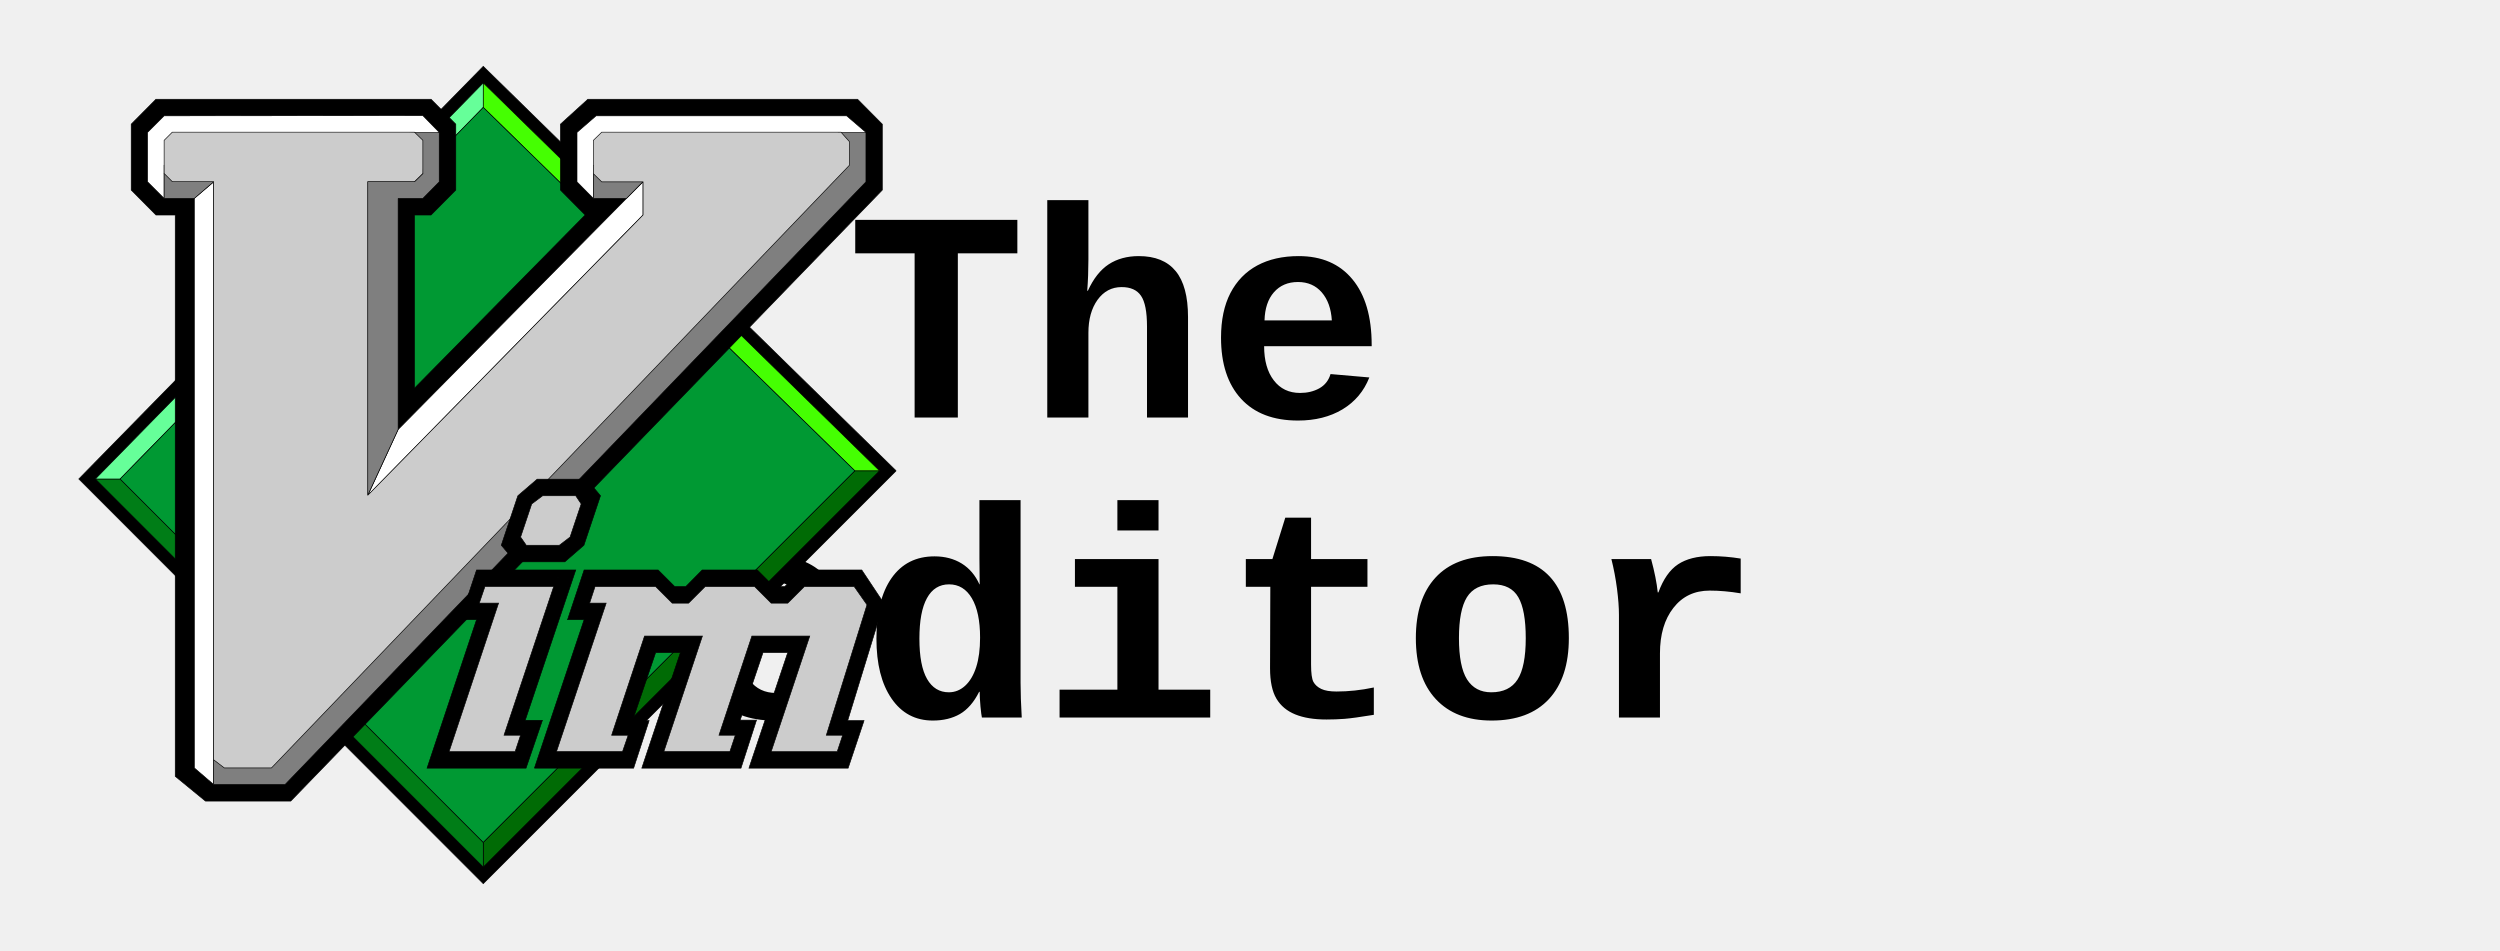
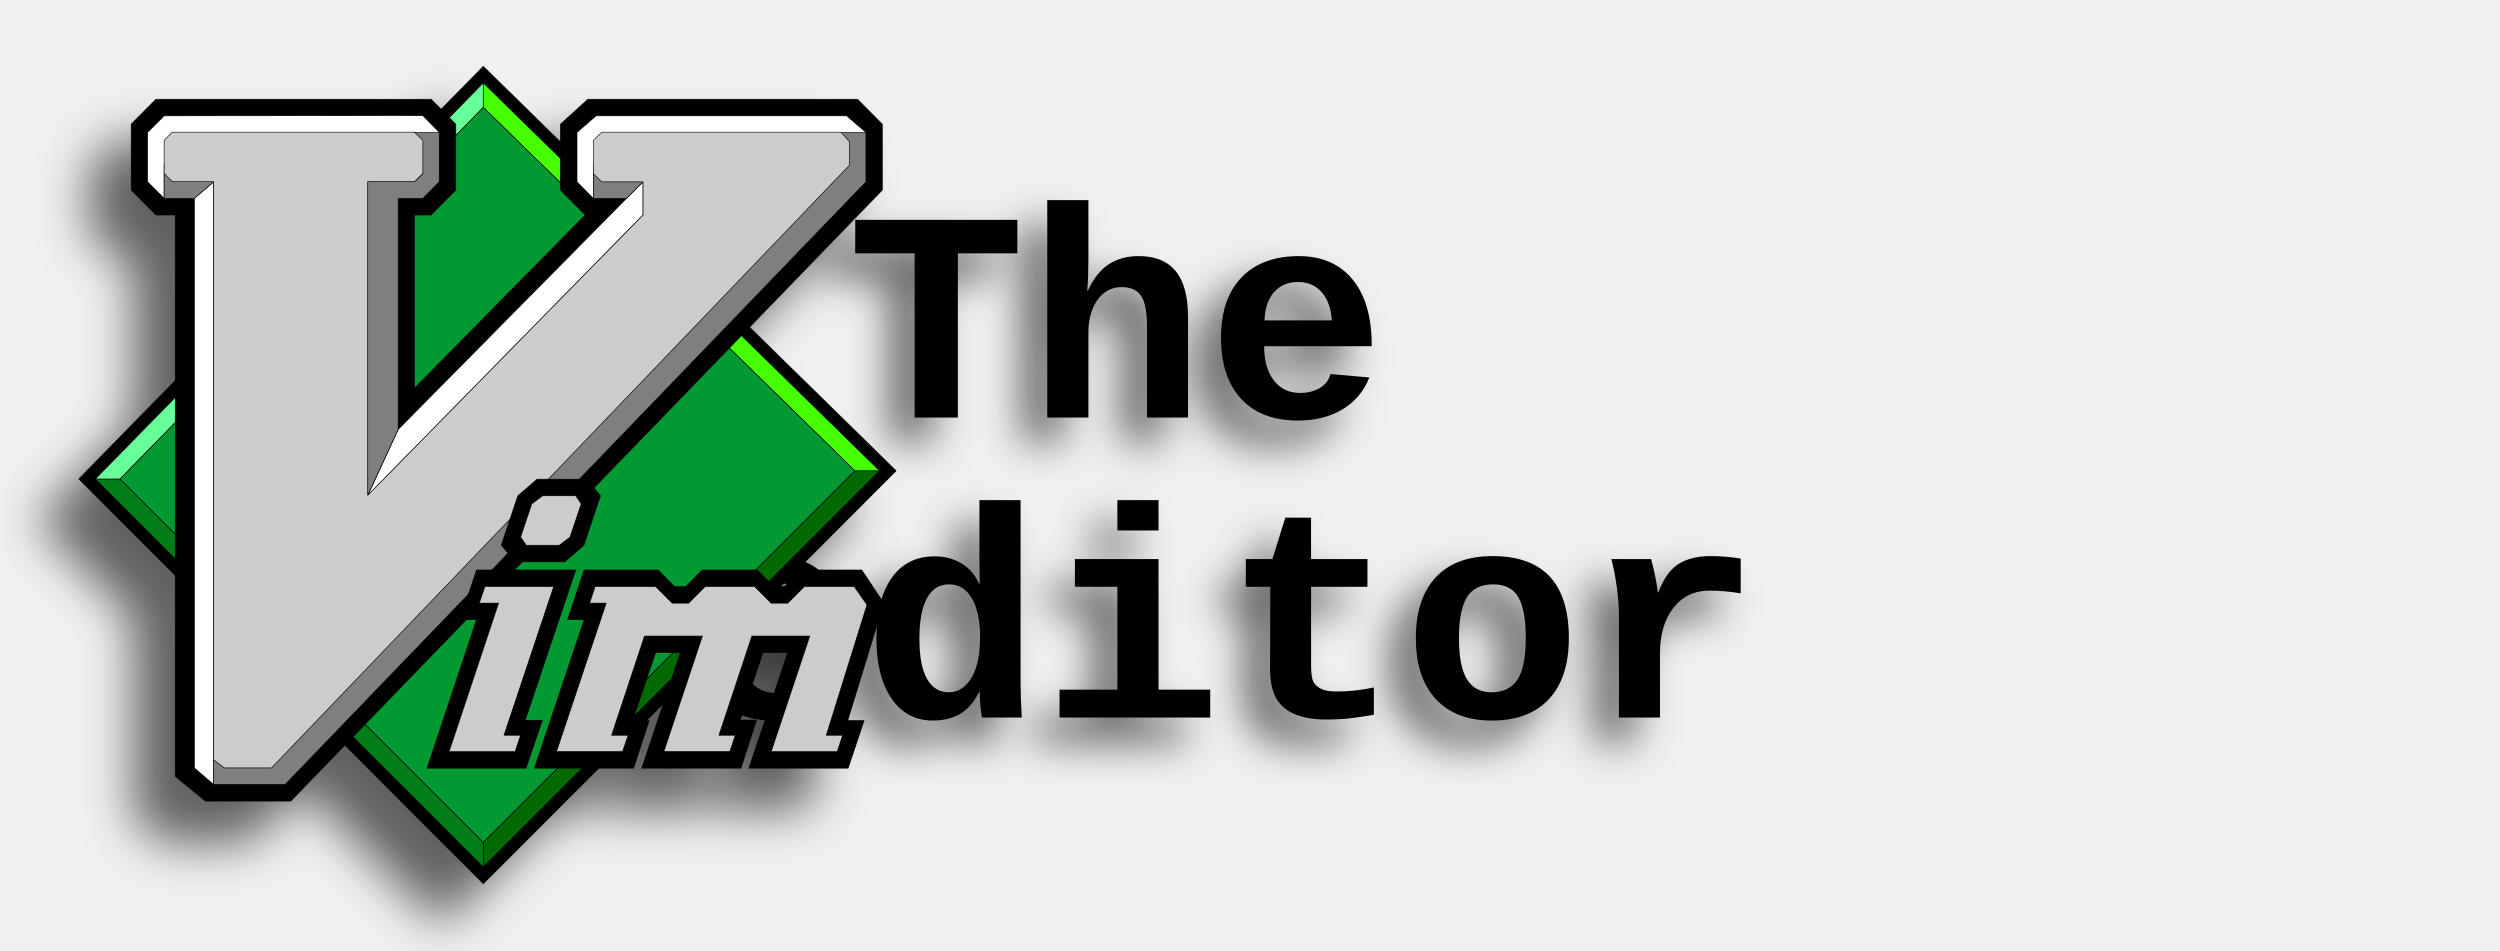
<svg xmlns="http://www.w3.org/2000/svg" width="300" height="114" id="svg2" version="1.1">
-   <defs id="defs4" />
+   <defs id="defs4">
+     <filter id="filter2840" width="1.5" height="1.5" x="-.25" y="-.25">
+       <feGaussianBlur id="feGaussianBlur2842" in="SourceAlpha" stdDeviation="3" result="blur" />
+       <feColorMatrix id="feColorMatrix2844" result="bluralpha" type="matrix" values="1 0 0 0 0 0 1 0 0 0 0 0 1 0 0 0 0 0 0.6 0 " />
+       <feOffset id="feOffset2846" in="bluralpha" dx="-5" dy="5" result="offsetBlur" />
+       <feMerge id="feMerge2848">
+         <feMergeNode id="feMergeNode2850" in="offsetBlur" />
+         <feMergeNode id="feMergeNode2852" in="SourceGraphic" />
+       </feMerge>
+     </filter>
+     <filter id="filter2910" width="1.5" height="1.5" x="-.25" y="-.25">
+       <feGaussianBlur id="feGaussianBlur2912" in="SourceAlpha" stdDeviation="2.5" result="blur" />
+       <feColorMatrix id="feColorMatrix2914" result="bluralpha" type="matrix" values="1 0 0 0 0 0 1 0 0 0 0 0 1 0 0 0 0 0 0.6 0 " />
+       <feOffset id="feOffset2916" in="bluralpha" dx="-3" dy="3" result="offsetBlur" />
+       <feMerge id="feMerge2918">
+         <feMergeNode id="feMergeNode2920" in="offsetBlur" />
+         <feMergeNode id="feMergeNode2922" in="SourceGraphic" />
+       </feMerge>
+     </filter>
+   </defs>
  <g id="header" transform="translate(0,-938.3622)">
    <text xml:space="preserve" style="font-size:40px;font-style:normal;font-weight:normal;fill:#000000;fill-opacity:1;stroke:none;font-family:Bitstream Vera Sans" id="text3026" x="4.053" y="-8.77">The editor</text>
-     <text xml:space="preserve" style="font-size:40px;font-style:normal;font-weight:normal;line-height:100%;fill:#000000;fill-opacity:1;stroke:none;font-family:Bitstream Vera Sans" x="178.459" y="988.472" id="text3198">
+     <text xml:space="preserve" style="font-size:40px;font-style:normal;font-weight:normal;line-height:100%;fill:#000000;fill-opacity:1;stroke:none;font-family:Bitstream Vera Sans;filter:url(#filter2910)" x="178.459" y="988.472" id="text3198">
      <tspan id="tspan3200" x="178.459" y="988.472" style="font-size:36px;font-style:normal;font-variant:normal;font-weight:bold;font-stretch:normal;text-align:center;line-height:100%;writing-mode:lr-tb;text-anchor:middle;font-family:Courier New;-inkscape-font-specification:Courier New Bold">The</tspan>
      <tspan x="178.459" y="1024.472" id="tspan3202" style="font-size:36px;font-style:normal;font-variant:normal;font-weight:bold;font-stretch:normal;text-align:center;line-height:100%;writing-mode:lr-tb;text-anchor:middle;font-family:Courier New;-inkscape-font-specification:Courier New Bold">editor</tspan>
    </text>
-     <g id="g2916">
+     <g id="g2916" style="filter:url(#filter2840)">
      <path id="path2999" style="fill:#000000;fill-opacity:1;fill-rule:evenodd;stroke:#000000;stroke-width:0.075;stroke-miterlimit:2.61;stroke-opacity:1;stroke-dasharray:none" d="M 107.536,994.859 57.992,946.321 9.454,995.84 57.992,1044.403 107.536,994.859" />
      <path id="path3003" style="fill:#006b05;fill-opacity:1;fill-rule:evenodd;stroke:#000000;stroke-width:0.075;stroke-miterlimit:2.61;stroke-opacity:1;stroke-dasharray:none" d="m 102.579,994.859 2.969,0 -47.557,47.557 0,-2.969 44.588,-44.588" />
      <path id="path3007" style="fill:#007d17;fill-opacity:1;fill-rule:evenodd;stroke:#000000;stroke-width:0.075;stroke-miterlimit:2.61;stroke-opacity:1;stroke-dasharray:none" d="m 11.441,995.84 2.969,0 43.581,43.606 0,2.969 -46.55,-46.575" />
      <path id="path3011" style="fill:#66ff99;fill-opacity:1;fill-rule:evenodd;stroke:#000000;stroke-width:0.075;stroke-miterlimit:2.61;stroke-opacity:1;stroke-dasharray:none" d="m 57.992,951.253 0,-2.944 -46.55,47.532 2.969,0 43.581,-44.588" />
      <path id="path3015" style="fill:#45ff02;fill-opacity:1;fill-rule:evenodd;stroke:#000000;stroke-width:0.075;stroke-miterlimit:2.61;stroke-opacity:1;stroke-dasharray:none" d="m 57.992,948.309 0,2.944 44.588,43.606 2.969,0 -47.557,-46.55" />
      <path id="path3019" style="fill:#009933;fill-opacity:1;fill-rule:evenodd;stroke:#000000;stroke-width:0.075;stroke-miterlimit:2.61;stroke-opacity:1;stroke-dasharray:none" d="m 57.992,1039.447 44.588,-44.588 -44.588,-43.606 -43.581,44.588 43.581,43.606" />
      <path id="path3023" style="fill:#000000;fill-opacity:1;fill-rule:evenodd;stroke:#000000;stroke-width:0.075;stroke-miterlimit:2.61;stroke-opacity:1;stroke-dasharray:none" d="m 67.251,961.167 2.969,2.994 0,0 -20.482,20.784 0,-20.784 1.988,0 2.969,-2.994 0,-7.901 -2.969,-2.994 -33.013,0 -2.969,2.994 0,7.901 2.969,2.994 2.315,0 0,67.359 3.623,2.969 10.241,0 70.983,-73.323 0,-7.901 -2.969,-2.994 -32.359,0 -3.296,2.994 0,7.901" />
      <path id="path3027" style="fill:#ffffff;fill-opacity:1;fill-rule:evenodd;stroke:#000000;stroke-width:0.075;stroke-miterlimit:2.61;stroke-opacity:1;stroke-dasharray:none" d="m 19.695,962.173 -1.988,-1.988 0,-5.938 1.988,-1.988 31.05,-0.025 1.963,2.013 -1.963,0.956 -1.006,-0.956 -30.044,4.932 0,2.994" />
      <path id="path3031" style="fill:#ffffff;fill-opacity:1;fill-rule:evenodd;stroke:#000000;stroke-width:0.075;stroke-miterlimit:2.61;stroke-opacity:1;stroke-dasharray:none" d="m 25.633,1032.502 -2.315,-1.988 0,-68.366 2.315,-1.963 0,72.316" />
      <path id="path3035" style="fill:#ffffff;fill-opacity:1;fill-rule:evenodd;stroke:#000000;stroke-width:0.075;stroke-miterlimit:2.61;stroke-opacity:1;stroke-dasharray:none" d="m 75.177,962.173 1.988,-1.988 0,3.976 -33.038,33.667 3.649,-7.926 27.402,-27.729" />
      <path id="path3039" style="fill:#7f7f7f;fill-opacity:1;fill-rule:evenodd;stroke:#000000;stroke-width:0.075;stroke-miterlimit:2.61;stroke-opacity:1;stroke-dasharray:none" d="m 26.312,959.204 -0.679,0.981 -2.315,1.988 -3.623,0 0,-3.976 6.618,1.006" />
      <path id="path3043" style="fill:#7f7f7f;fill-opacity:1;fill-rule:evenodd;stroke:#000000;stroke-width:0.075;stroke-miterlimit:2.61;stroke-opacity:1;stroke-dasharray:none" d="m 47.776,962.173 0,27.729 -3.649,7.901 0,-37.643 5.611,0 1.006,-0.981 -1.006,-4.932 2.969,0 0,5.938 -1.963,1.988 -2.969,0" />
      <path id="path3047" style="fill:#ffffff;fill-opacity:1;fill-rule:evenodd;stroke:#000000;stroke-width:0.075;stroke-miterlimit:2.61;stroke-opacity:1;stroke-dasharray:none" d="m 71.202,962.173 -1.963,-1.988 0,-5.938 2.29,-1.988 30.069,0 2.315,1.988 -3.321,2.969 -29.39,1.963 0,2.994" />
      <path id="path3051" style="fill:#7f7f7f;fill-opacity:1;fill-rule:evenodd;stroke:#000000;stroke-width:0.075;stroke-miterlimit:2.61;stroke-opacity:1;stroke-dasharray:none" d="m 103.913,960.185 -69.699,72.316 -8.58,0 0,-2.969 6.291,0 69.674,-71.335 -1.006,-3.95 3.321,0 0,5.938" />
      <path id="path3055" style="fill:#7f7f7f;fill-opacity:1;fill-rule:evenodd;stroke:#000000;stroke-width:0.075;stroke-miterlimit:2.61;stroke-opacity:1;stroke-dasharray:none" d="m 77.819,959.204 -0.679,0.981 -1.963,1.988 -3.976,0 0,-3.976 6.618,1.006" />
      <path id="path3059" style="fill:#cccccc;fill-opacity:1;fill-rule:evenodd;stroke:#000000;stroke-width:0.075;stroke-miterlimit:2.61;stroke-opacity:1;stroke-dasharray:none" d="m 44.127,997.803 0,-37.643 5.611,0 1.006,-0.981 0,-3.976 -1.006,-0.981 -29.062,0 -0.981,0.981 0,3.976 0.981,0.981 4.957,0 0,69.372 1.283,0.981 5.662,0 69.347,-72.316 0,-2.843 -1.006,-1.132 -28.71,0 -1.006,0.981 0,4.001 1.006,0.981 4.957,0 0,3.976 -33.038,33.642" />
      <path id="path3063" style="fill:#000000;fill-opacity:1;fill-rule:evenodd;stroke:#000000;stroke-width:0.075;stroke-miterlimit:2.61;stroke-opacity:1;stroke-dasharray:none" d="m 62.143,997.853 2.315,-1.988 5.938,0 1.661,1.988 -1.988,5.938 -2.29,1.988 -5.938,0 -1.686,-1.988 1.988,-5.938" />
      <path id="path3067" style="fill:#000000;fill-opacity:1;fill-rule:evenodd;stroke:#000000;stroke-width:0.075;stroke-miterlimit:2.61;stroke-opacity:1;stroke-dasharray:none" d="m 64.131,1030.539 5.963,-17.815 -1.988,0 1.988,-5.963 8.882,0 1.988,1.988 1.334,0 1.963,-1.988 6.618,0 1.988,1.988 1.308,0 1.988,-1.988 7.247,0 2.642,3.976 -4.328,14.091 1.963,0 -1.912,5.712 -11.902,0 4.655,-13.864 -2.969,0 -2.743,8.102 1.963,0 -1.862,5.762 -11.902,0 4.63,-13.864 -2.969,0 -2.768,8.153 1.988,0 -1.862,5.712 -11.902,0" />
      <path id="path3071" style="fill:#cccccc;fill-opacity:1;fill-rule:evenodd;stroke:#000000;stroke-width:0.075;stroke-miterlimit:2.61;stroke-opacity:1;stroke-dasharray:none" d="m 102.504,1008.749 1.535,2.189 -4.881,15.651 1.963,0 -0.654,1.963 -7.926,0 4.63,-13.864 -6.945,0 -3.95,11.902 1.963,0 -0.654,1.963 -7.926,0 4.63,-13.864 -6.945,0 -3.95,11.902 1.988,0 -0.679,1.963 -7.926,0 5.963,-17.815 -1.988,0 0.654,-1.988 7.272,0 1.988,1.988 1.963,0 1.988,-1.988 5.938,0 1.988,1.988 1.988,0 1.988,-1.988 5.989,0" />
      <path id="path3075" style="fill:#000000;fill-opacity:1;fill-rule:evenodd;stroke:#000000;stroke-width:0.075;stroke-miterlimit:2.61;stroke-opacity:1;stroke-dasharray:none" d="m 69.088,1006.761 -6.064,18.041 2.063,0 -1.963,5.737 -11.877,0 5.938,-17.815 -1.988,0 13.89,-5.963 z m -13.89,5.963 1.988,-5.963 11.902,0" />
      <path id="path3079" style="fill:#cccccc;fill-opacity:1;fill-rule:evenodd;stroke:#000000;stroke-width:0.075;stroke-miterlimit:2.61;stroke-opacity:1;stroke-dasharray:none" d="m 61.816,1028.551 0.654,-1.963 -1.988,0 5.963,-17.84 -8.253,0 -0.679,1.988 2.315,0 -5.938,17.815 7.926,0" />
      <path id="path3083" style="fill:#cccccc;fill-opacity:1;fill-rule:evenodd;stroke:#000000;stroke-width:0.075;stroke-miterlimit:2.61;stroke-opacity:1;stroke-dasharray:none" d="m 68.409,1002.81 1.334,-3.976 -0.654,-0.981 -3.976,0 -1.308,0.981 -1.334,3.976 0.679,0.981 3.976,0 1.283,-0.981" />
    </g>
  </g>
</svg>
